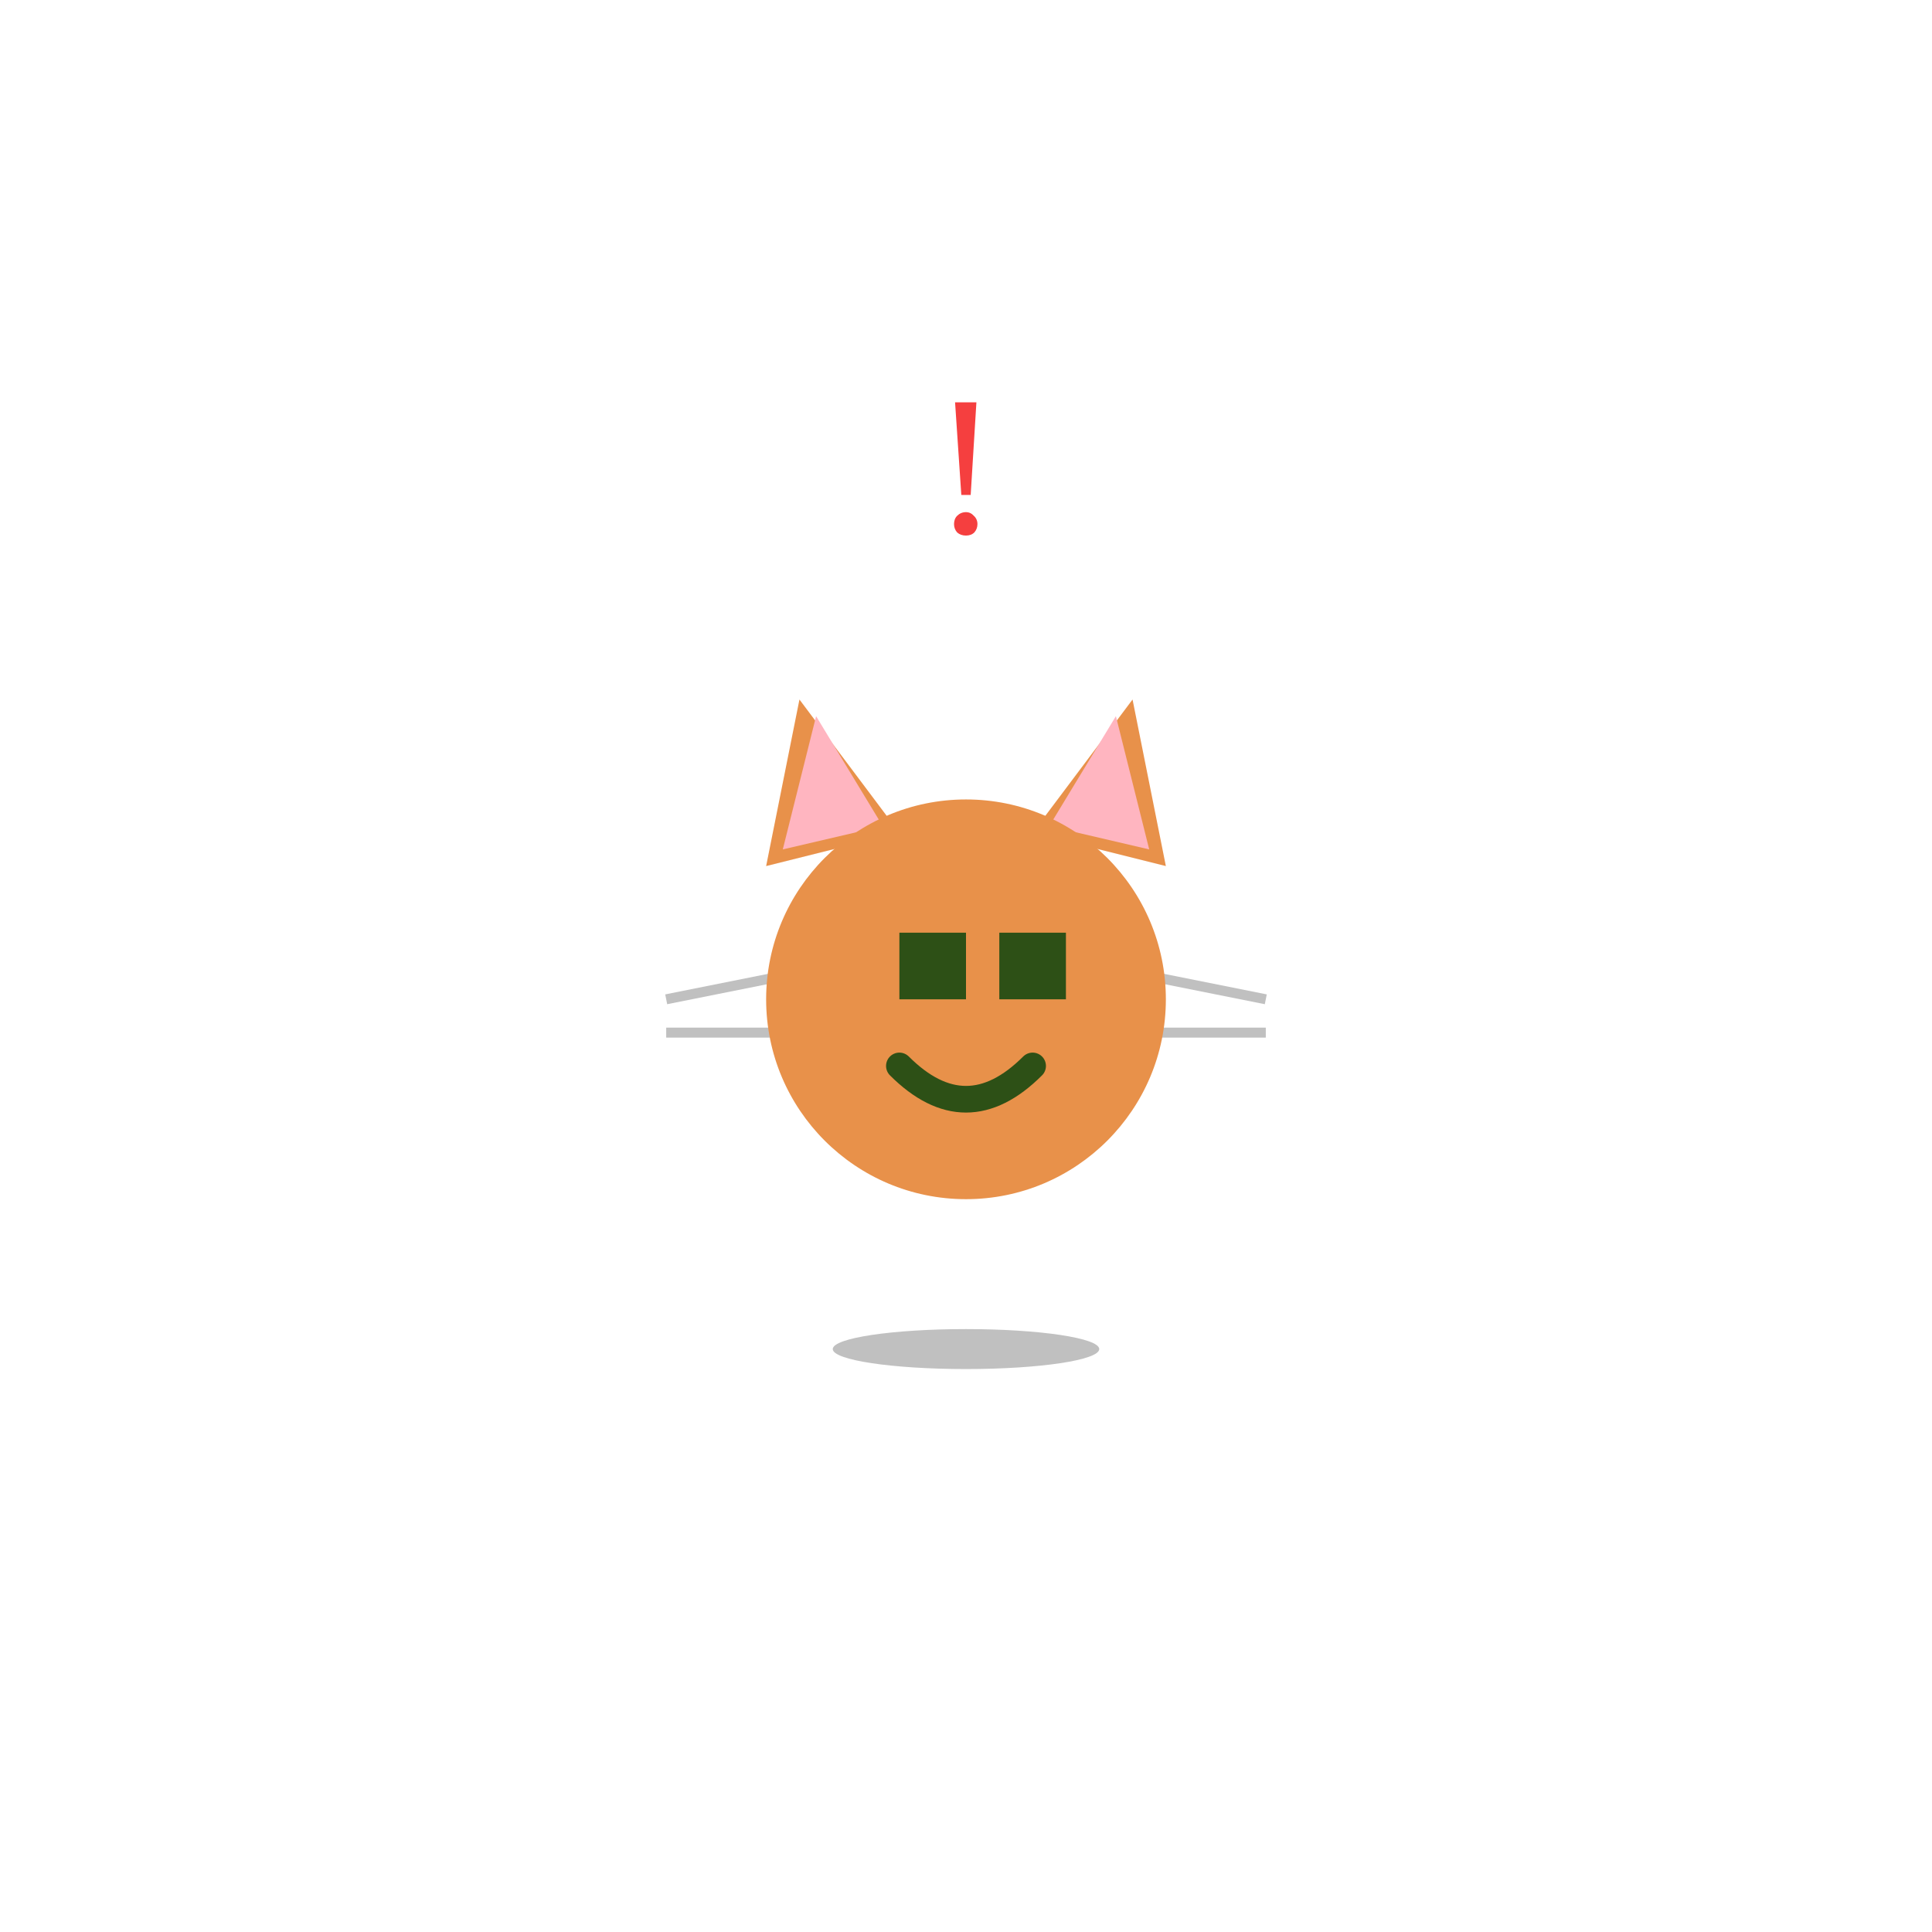
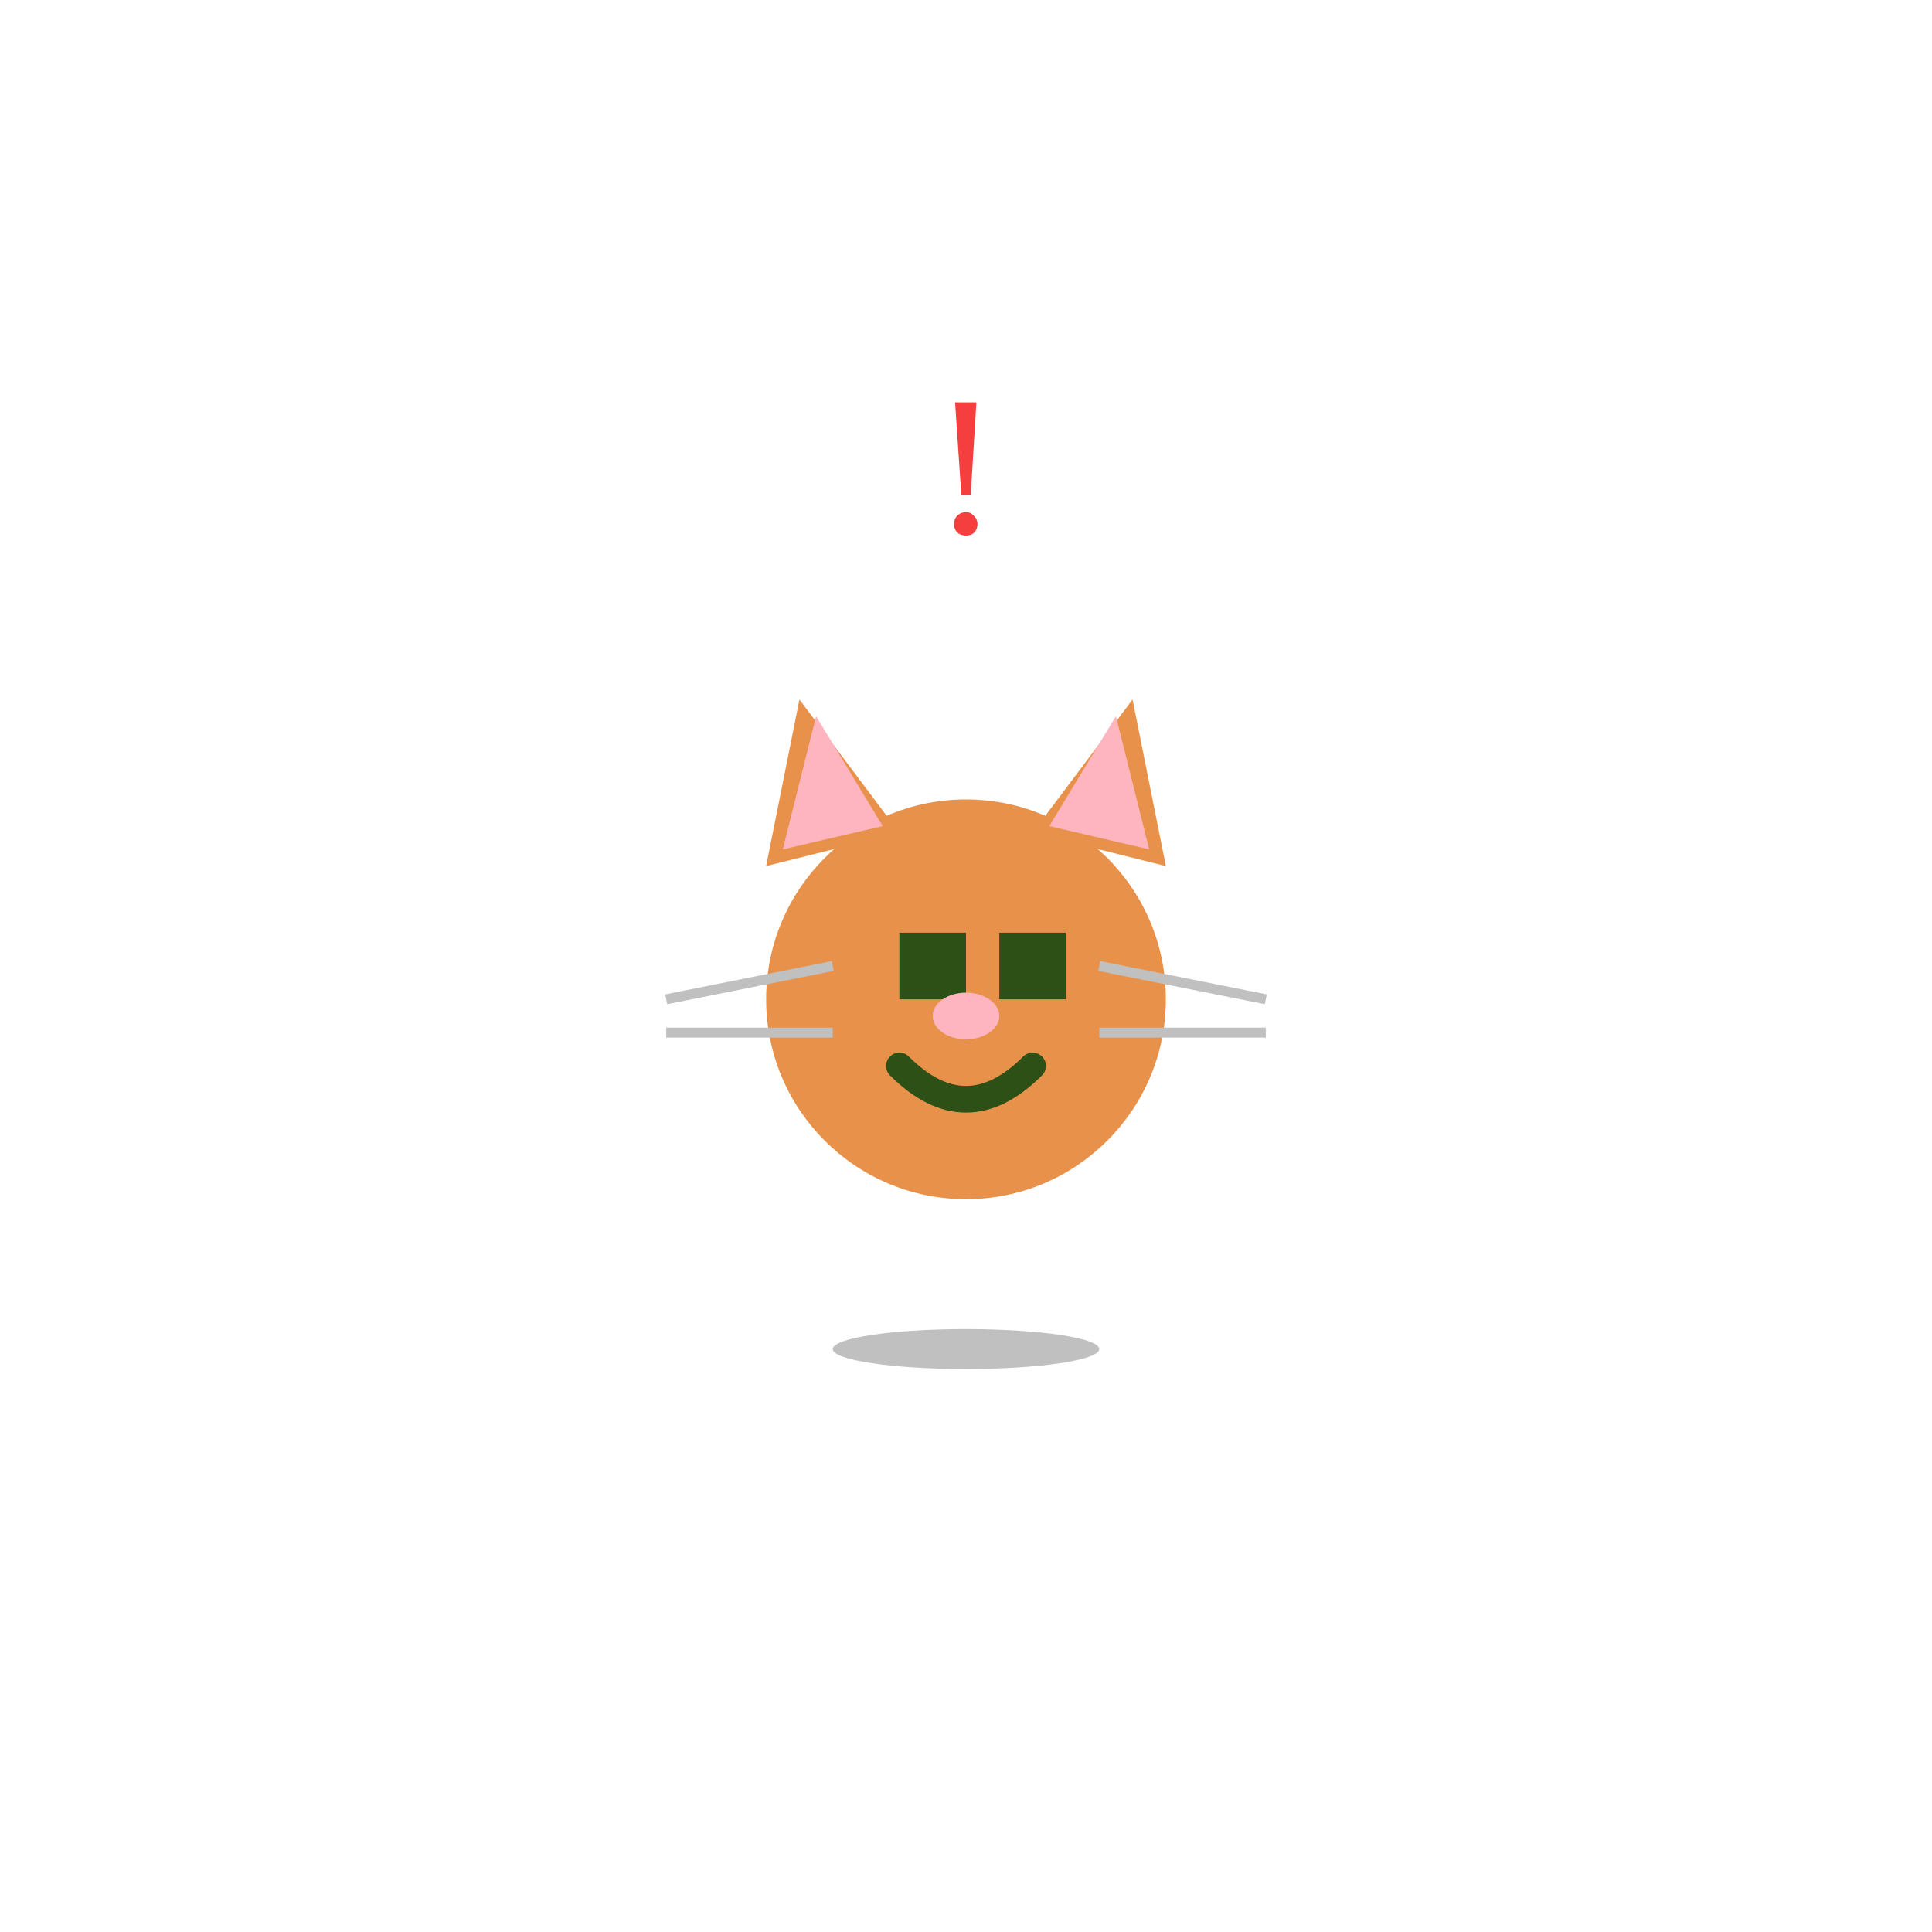
<svg xmlns="http://www.w3.org/2000/svg" viewBox="-18 -18 58 58" fill="none">
  <defs>
    <style>
-       .idle-body {
-         transform-origin: 11px 18px;
-         animation: idle-breathe 3.2s ease-in-out infinite, idle-sway 6s ease-in-out infinite;
-         
-       }
-       .idle-eye {
-         transform-origin: 11px 11px;
-         animation: idle-blink 4s ease-in-out infinite;
-       }
-       .idle-shadow {
-         transform-origin: 11px 22.5px;
-         animation: idle-shadow-pulse 3.2s ease-in-out infinite;
-       }
+       .idle-body { transform-origin: 11px 18px; animation: idle-breathe 3.2s ease-in-out infinite, idle-sway 6s ease-in-out infinite;  }
+       .idle-eye { transform-origin: 11px 11px; animation: idle-blink 4s ease-in-out infinite; }
+       .idle-shadow { transform-origin: 11px 22.5px; animation: idle-shadow-pulse 3.2s ease-in-out infinite; }
      .think-bubble { animation: think-bubble-float 3s ease-in-out infinite; }
      .zzz text { animation: zzz-float 2s ease-in-out infinite; }
-       @keyframes idle-breathe {
-         0%,100% { transform: scaleY(1) translateY(0); }
-         50%     { transform: scaleY(0.97) translateY(0.3px); }
-       }
-       @keyframes idle-sway {
-         0%,100% { transform: rotate(0deg); }
-         25%     { transform: rotate(1.2deg); }
-         75%     { transform: rotate(-1.2deg); }
-       }
-       @keyframes idle-blink {
-         0%,8%,100% { transform: scaleY(1); }
-         4%          { transform: scaleY(0.08); }
-       }
-       @keyframes idle-shadow-pulse {
-         0%,100% { transform: scaleX(1); opacity: 0.35; }
-         50%     { transform: scaleX(0.96); opacity: 0.28; }
-       }
-       @keyframes wk-bob {
-         0%,100% { transform: translateY(0); }
-         50%     { transform: translateY(-1.5px); }
-       }
-       @keyframes happy-bounce {
-         0%,100% { transform: translateY(0) rotate(0); }
-         50%     { transform: translateY(-3px) rotate(3deg); }
-       }
-       @keyframes think-bubble-float {
-         0%,100% { transform: translateY(0); opacity: 0.8; }
-         50%     { transform: translateY(-2px); opacity: 1; }
-       }
-       @keyframes zzz-float {
-         0%,100% { transform: translateY(0); opacity: 0.3; }
-         50%     { transform: translateY(-3px); opacity: 0.8; }
-       }
+       @keyframes idle-breathe { 0%,100% { transform: scaleY(1) translateY(0); } 50% { transform: scaleY(0.97) translateY(0.3px); } }
+       @keyframes idle-sway { 0%,100% { transform: rotate(0deg); } 25% { transform: rotate(1.2deg); } 75% { transform: rotate(-1.2deg); } }
+       @keyframes idle-blink { 0%,8%,100% { transform: scaleY(1); } 4% { transform: scaleY(0.08); } }
+       @keyframes idle-shadow-pulse { 0%,100% { transform: scaleX(1); opacity: 0.35; } 50% { transform: scaleX(0.96); opacity: 0.28; } }
+       @keyframes wk-bob { 0%,100% { transform: translateY(0); } 50% { transform: translateY(-1.5px); } }
+       @keyframes happy-bounce { 0%,100% { transform: translateY(0) rotate(0); } 50% { transform: translateY(-3px) rotate(3deg); } }
+       @keyframes think-bubble-float { 0%,100% { transform: translateY(0); opacity: 0.8; } 50% { transform: translateY(-2px); opacity: 1; } }
+       @keyframes zzz-float { 0%,100% { transform: translateY(0); opacity: 0.3; } 50% { transform: translateY(-3px); opacity: 0.8; } }
    </style>
  </defs>
  <ellipse class="idle-shadow" cx="11" cy="22.5" rx="4" ry="0.6" fill="#c0c0c0" />
  <g class="idle-body">
+     <rect x="5" y="6" width="12" height="12" rx="6" fill="#E8914A" />
+     <g class="idle-eye">
+       <rect x="9" y="10" width="2" height="2" fill="#2D5016" />
+       <rect x="12" y="10" width="2" height="2" fill="#2D5016" />
+     </g>
+     <path d="M9 14 Q11 16 13 14" stroke="#2D5016" stroke-width="0.8" stroke-linecap="round" fill="none" />
    <polygon points="6,3 5,8 9,7" fill="#E8914A" />
    <polygon points="16,3 17,8 13,7" fill="#E8914A" />
    <polygon points="6.5,3.5 5.5,7.5 8.5,6.8" fill="#FFB5C0" />
    <polygon points="15.5,3.5 16.5,7.5 13.5,6.8" fill="#FFB5C0" />
    <line x1="2" y1="12" x2="7" y2="11" stroke="#C0C0C0" stroke-width="0.3" />
    <line x1="2" y1="13" x2="7" y2="13" stroke="#C0C0C0" stroke-width="0.3" />
    <line x1="15" y1="11" x2="20" y2="12" stroke="#C0C0C0" stroke-width="0.3" />
    <line x1="15" y1="13" x2="20" y2="13" stroke="#C0C0C0" stroke-width="0.3" />
    <ellipse cx="11" cy="12.5" rx="1" ry="0.7" fill="#FFB5C0" />
-     <rect x="5" y="6" width="12" height="12" rx="6" fill="#E8914A" />
-     <g class="idle-eye">
-       <rect x="9" y="10" width="2" height="2" fill="#2D5016" />
-       <rect x="12" y="10" width="2" height="2" fill="#2D5016" />
-     </g>
-     <path d="M9 14 Q11 16 13 14" stroke="#2D5016" stroke-width="0.8" stroke-linecap="round" fill="none" />
  </g>
  <text x="11" y="-2" text-anchor="middle" font-size="6" fill="#f53f3f">!</text>
</svg>
